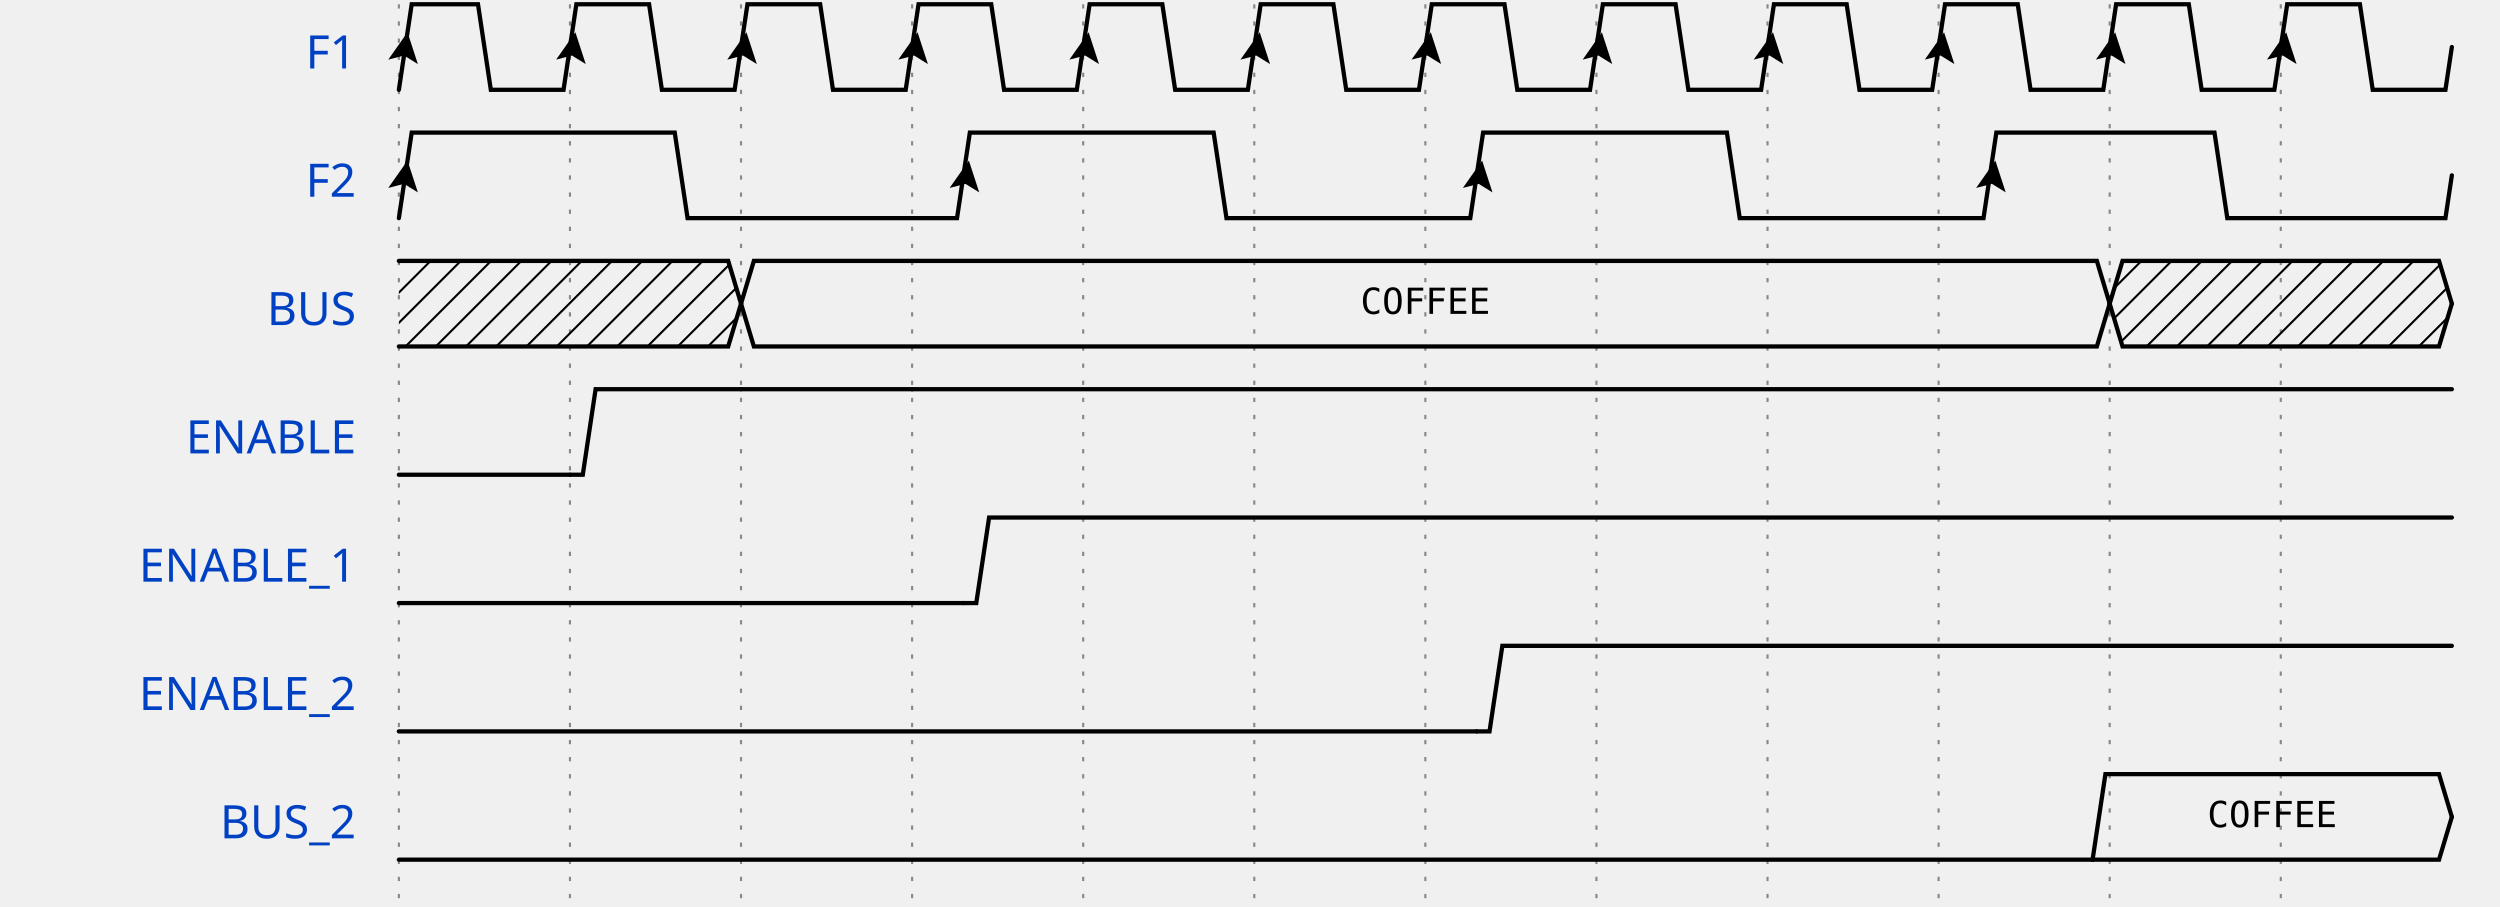
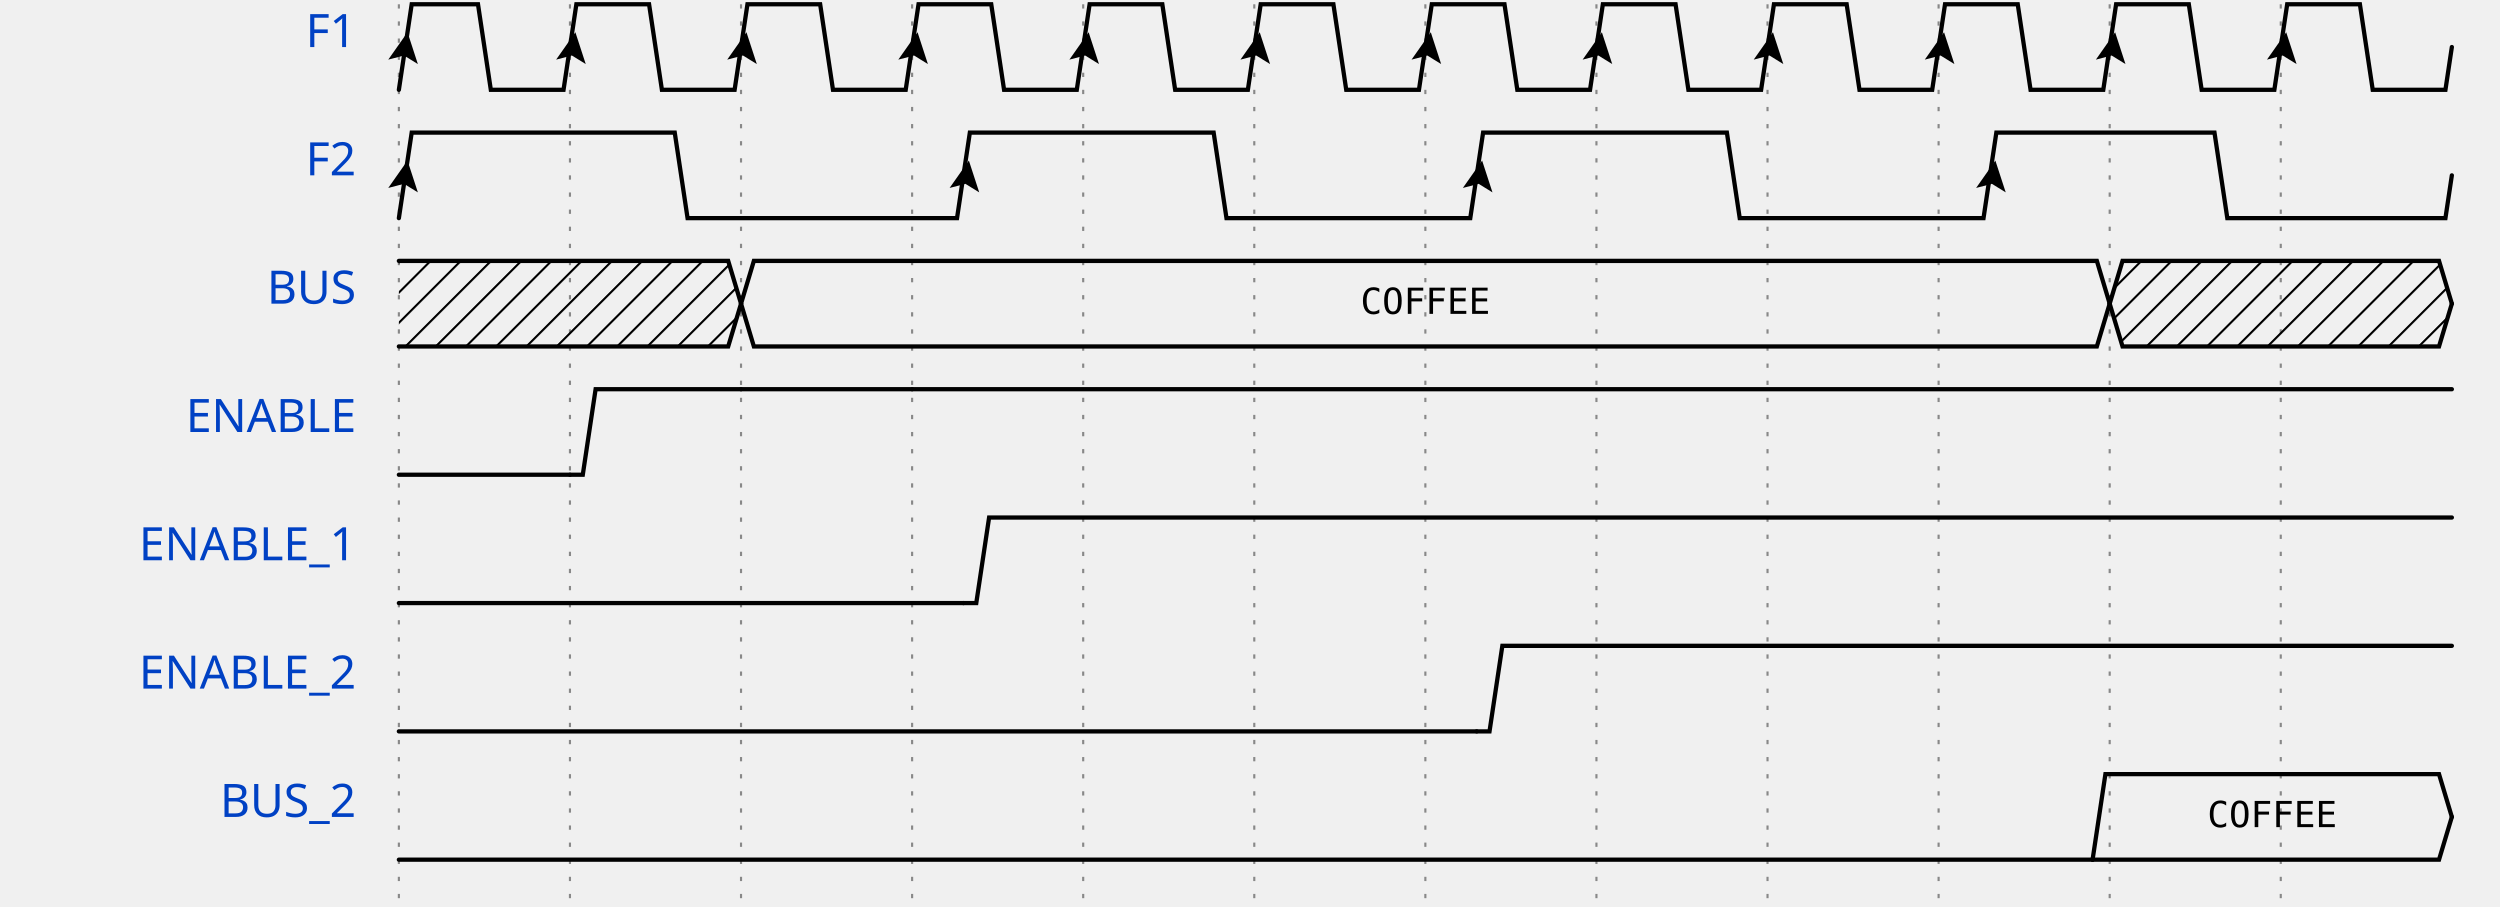
<svg xmlns="http://www.w3.org/2000/svg" width="579" height="210.0" viewBox="-1 -1 580 212.0" overflow="hidden">
  <style>
.text, text{font-size:0.9em;
    font-style:normal;
    font-variant:normal;
    font-weight:500;
    font-stretch:normal;
    text-align:center;
    fill-opacity:1;
    font-family:fira mono, droid sans mono, monospace;}
.data{font-size:0.7em;
    font-style:normal;
    font-variant:normal;
    font-weight:500;
    font-stretch:normal;
    text-align:center;
    fill-opacity:1;
    font-family:fira mono, droid sans mono, monospace;}
.muted{fill:#aaa}
.warning{fill:#f6b900}
.error{fill:#f60000}
.info{fill:#0041c4}
.title{
    fill: #0041c4;
    font-weight: 500;
    font-size: 0.9em;
    font-family: fira mono;
    text-align: right;
}
.success{fill:#00ab00}
.attr{font-size:9px;}
.h1{font-size:18.31px;font-weight:bold}
.border{stroke-width: 1.25px; stroke: #000}
.h2{font-size:14.65px;font-weight:bold}
.h3{font-size:11.72px;font-weight:bold}
.h4{font-size:9.38px;font-weight:bold}
.h5{font-size:7.50px;font-weight:bold}
.h6{font-size:6px;font-weight:bold}
.path{fill:none;
    stroke:#000;
    stroke-width:1;
    stroke-linecap:round;
    stroke-linejoin:miter;
    stroke-miterlimit:4;
    stroke-opacity:1;
    stroke-dasharray:none}
.stripe{fill:none;
    stroke:#000;
    stroke-width:0.5;
    stroke-linecap:round;
    stroke-linejoin:miter;
    stroke-miterlimit:4;
    stroke-opacity:1;
    stroke-dasharray:none}
.hash{fill:url(#diagonalHatch);}
.arrow{fill:#000000;fill-opacity:1;stroke:none}
.hide{fill:#ffffff;fill-opacity:1;stroke:2}
.s2-polygon {fill:none;fill-opacity:0;stroke:none}
.s3-polygon {fill:#ffffb4;fill-opacity:1;stroke:none}
.s4-polygon {fill:#ffe0b9;fill-opacity:1;stroke:none}
.s5-polygon {fill:#b9e0ff;fill-opacity:1;stroke:none}
.tick {stroke: rgb(136, 136, 136); stroke-width: 0.5; stroke-dasharray: 1,3;}
.edge {fill:none;stroke:#00F;stroke-width:1}
.edge-background {fill:#ffffff;fill-opacity:1;stroke:2}
.edge-arrow{fill:#00F;fill-opacity:1;stroke:none}
.edge ~ text {font-size:0.625em; transform: translate(0, 2.5px);}
</style>
  <defs>
    <pattern id="diagonalHatch" width="5" height="5" patternTransform="rotate(45 0 0)" patternUnits="userSpaceOnUse">
      <line x1="0" y1="0" x2="0" y2="5" style="stroke:black; stroke-width:1" />
    </pattern>
    <marker id="arrow" viewBox="0 0 10 10" refX="10" refY="5" markerWidth="7" markerHeight="7" markerUnits="userSpaceOnUse" orient="auto-start-reverse" style="fill:#00F;">
      <path d="M 0 0 L 10 5 L 0 10 z" />
    </marker>
    <filter x="0" y="0" width="1" height="1" id="solid">
      <feFlood flood-color="white" />
      <feComposite in="SourceGraphic" />
    </filter>
  </defs>
  <g id="a">
    <g id="ticks_1" transform="translate(90, 0)">
      <path d="M0,0 L0,210.0" class="tick" />
      <path d="M40,0 L40,210.0" class="tick" />
      <path d="M80,0 L80,210.0" class="tick" />
      <path d="M120,0 L120,210.0" class="tick" />
      <path d="M160,0 L160,210.0" class="tick" />
      <path d="M200,0 L200,210.0" class="tick" />
      <path d="M240,0 L240,210.0" class="tick" />
      <path d="M280,0 L280,210.0" class="tick" />
      <path d="M320,0 L320,210.0" class="tick" />
      <path d="M360,0 L360,210.0" class="tick" />
      <path d="M400,0 L400,210.0" class="tick" />
      <path d="M440,0 L440,210.0" class="tick" />
    </g>
    <g id="F1" transform="translate(90, 0)">
-       <text x="-10" y="15" text-anchor="end" xml:space="preserve" class="title">F1</text>
+       <text x="-10" y="10.0" text-anchor="end" xml:space="preserve" class="title">F1</text>
      <g data-symbol="BRICKS.Pclk" transform="translate(0, 0)" class="s2">
        <path d="M0,20 L3.0,0 L18.5,0 L21.5,20 L38.5,20 L40,10.0" class="path" />
        <path d="M-3.5 -3.5 L0 3.5 L3.5 -3.5 L0 -2 L-3.5 -3.5" transform="translate(1.5, 10.0) rotate(-171.4692, 0, 0)" class="arrow" />
      </g>
      <g data-symbol="BRICKS.Pclk" transform="translate(40, 0)" class="s2">
        <path d="M0,10.0 L1.5,0 L18.5,0 L21.5,20 L38.5,20 L40,10.0" class="path" />
        <path d="M-3.5 -3.5 L0 3.5 L3.5 -3.5 L0 -2 L-3.5 -3.5" transform="translate(0.75, 10.0) rotate(-171.4692, 0, 0)" class="arrow" />
      </g>
      <g data-symbol="BRICKS.Pclk" transform="translate(80, 0)" class="s2">
        <path d="M0,10.0 L1.5,0 L18.5,0 L21.5,20 L38.5,20 L40,10.0" class="path" />
        <path d="M-3.5 -3.5 L0 3.5 L3.5 -3.5 L0 -2 L-3.5 -3.5" transform="translate(0.75, 10.0) rotate(-171.4692, 0, 0)" class="arrow" />
      </g>
      <g data-symbol="BRICKS.Pclk" transform="translate(120, 0)" class="s2">
        <path d="M0,10.0 L1.5,0 L18.5,0 L21.5,20 L38.5,20 L40,10.0" class="path" />
        <path d="M-3.5 -3.5 L0 3.5 L3.5 -3.5 L0 -2 L-3.5 -3.5" transform="translate(0.75, 10.0) rotate(-171.4692, 0, 0)" class="arrow" />
      </g>
      <g data-symbol="BRICKS.Pclk" transform="translate(160, 0)" class="s2">
        <path d="M0,10.0 L1.5,0 L18.5,0 L21.5,20 L38.5,20 L40,10.0" class="path" />
        <path d="M-3.5 -3.5 L0 3.5 L3.5 -3.5 L0 -2 L-3.5 -3.5" transform="translate(0.75, 10.0) rotate(-171.4692, 0, 0)" class="arrow" />
      </g>
      <g data-symbol="BRICKS.Pclk" transform="translate(200, 0)" class="s2">
        <path d="M0,10.0 L1.5,0 L18.5,0 L21.5,20 L38.5,20 L40,10.0" class="path" />
        <path d="M-3.5 -3.5 L0 3.5 L3.5 -3.5 L0 -2 L-3.5 -3.5" transform="translate(0.75, 10.0) rotate(-171.4692, 0, 0)" class="arrow" />
      </g>
      <g data-symbol="BRICKS.Pclk" transform="translate(240, 0)" class="s2">
        <path d="M0,10.0 L1.5,0 L18.5,0 L21.5,20 L38.5,20 L40,10.0" class="path" />
        <path d="M-3.5 -3.5 L0 3.5 L3.5 -3.5 L0 -2 L-3.5 -3.5" transform="translate(0.75, 10.0) rotate(-171.4692, 0, 0)" class="arrow" />
      </g>
      <g data-symbol="BRICKS.Pclk" transform="translate(280, 0)" class="s2">
        <path d="M0,10.0 L1.5,0 L18.5,0 L21.5,20 L38.5,20 L40,10.0" class="path" />
        <path d="M-3.5 -3.5 L0 3.5 L3.5 -3.5 L0 -2 L-3.5 -3.5" transform="translate(0.75, 10.0) rotate(-171.4692, 0, 0)" class="arrow" />
      </g>
      <g data-symbol="BRICKS.Pclk" transform="translate(320, 0)" class="s2">
        <path d="M0,10.0 L1.5,0 L18.5,0 L21.5,20 L38.5,20 L40,10.0" class="path" />
        <path d="M-3.5 -3.5 L0 3.5 L3.5 -3.5 L0 -2 L-3.5 -3.5" transform="translate(0.75, 10.0) rotate(-171.4692, 0, 0)" class="arrow" />
      </g>
      <g data-symbol="BRICKS.Pclk" transform="translate(360, 0)" class="s2">
        <path d="M0,10.0 L1.5,0 L18.5,0 L21.5,20 L38.5,20 L40,10.0" class="path" />
        <path d="M-3.5 -3.5 L0 3.5 L3.5 -3.5 L0 -2 L-3.5 -3.5" transform="translate(0.75, 10.0) rotate(-171.4692, 0, 0)" class="arrow" />
      </g>
      <g data-symbol="BRICKS.Pclk" transform="translate(400, 0)" class="s2">
        <path d="M0,10.0 L1.5,0 L18.5,0 L21.5,20 L38.5,20 L40,10.0" class="path" />
        <path d="M-3.5 -3.5 L0 3.5 L3.5 -3.5 L0 -2 L-3.5 -3.5" transform="translate(0.75, 10.0) rotate(-171.4692, 0, 0)" class="arrow" />
      </g>
      <g data-symbol="BRICKS.Pclk" transform="translate(440, 0)" class="s2">
        <path d="M0,10.0 L1.5,0 L18.5,0 L21.5,20 L38.5,20 L40,10.0" class="path" />
        <path d="M-3.5 -3.5 L0 3.5 L3.5 -3.5 L0 -2 L-3.5 -3.5" transform="translate(0.75, 10.0) rotate(-171.4692, 0, 0)" class="arrow" />
      </g>
    </g>
    <g id="F2" transform="translate(90, 30.0)">
-       <text x="-10" y="15" text-anchor="end" xml:space="preserve" class="title">F2</text>
+       <text x="-10" y="10.0" text-anchor="end" xml:space="preserve" class="title">F2</text>
      <g data-symbol="BRICKS.Pclk" transform="translate(0, 0)" class="s2">
        <path d="M0,20 L3.0,0 L64.5,0 L67.5,20 L130.5,20 L132.0,10.0" class="path" />
        <path d="M-3.5 -3.5 L0 3.5 L3.5 -3.5 L0 -2 L-3.5 -3.5" transform="translate(1.5, 10.0) rotate(-171.4692, 0, 0)" class="arrow" />
      </g>
      <g data-symbol="BRICKS.Pclk" transform="translate(132.0, 0)" class="s2">
        <path d="M0,10.0 L1.5,0 L58.5,0 L61.5,20 L118.5,20 L120,10.0" class="path" />
        <path d="M-3.5 -3.5 L0 3.5 L3.5 -3.5 L0 -2 L-3.5 -3.5" transform="translate(0.75, 10.0) rotate(-171.4692, 0, 0)" class="arrow" />
      </g>
      <g data-symbol="BRICKS.Pclk" transform="translate(252.0, 0)" class="s2">
        <path d="M0,10.0 L1.5,0 L58.5,0 L61.5,20 L118.5,20 L120,10.0" class="path" />
        <path d="M-3.5 -3.5 L0 3.5 L3.5 -3.5 L0 -2 L-3.5 -3.5" transform="translate(0.75, 10.0) rotate(-171.4692, 0, 0)" class="arrow" />
      </g>
      <g data-symbol="BRICKS.Pclk" transform="translate(372.0, 0)" class="s2">
        <path d="M0,10.0 L1.5,0 L52.5,0 L55.5,20 L106.5,20 L108.0,10.0" class="path" />
        <path d="M-3.5 -3.5 L0 3.5 L3.5 -3.5 L0 -2 L-3.5 -3.5" transform="translate(0.75, 10.0) rotate(-171.4692, 0, 0)" class="arrow" />
      </g>
    </g>
    <g id="BUS" transform="translate(90, 60.0)">
-       <text x="-10" y="15" text-anchor="end" xml:space="preserve" class="title">BUS</text>
+       <text x="-10" y="10.0" text-anchor="end" xml:space="preserve" class="title">BUS</text>
      <g data-symbol="BRICKS.x" transform="translate(0, 0)" class="s2">
        <polygon points="0,0 3,0 77,0 80,10.0 77,20 3,20 0,20 " class="hash" />
        <path d="M0,0 L3,0 L77,0 L80,10.0" class="path" />
        <path d="M0,20 L3,20 L77,20 L80,10.0" class="path" />
      </g>
      <g data-symbol="BRICKS.data" transform="translate(80, 0)" class="s2">
        <polygon points="0,10.0 3,0 317,0 320,10.0 317,20 3,20 0,10.0 " class="s2-polygon" />
        <path d="M0,10.0 L3,0 L317,0 L320,10.0" class="path" />
        <path d="M0,10.0 L3,20 L317,20 L320,10.0" class="path" />
        <text x="160.0" y="10.0" text-anchor="middle" dominant-baseline="middle" alignment-baseline="central" class="data">COFFEE</text>
      </g>
      <g data-symbol="BRICKS.x" transform="translate(400, 0)" class="s2">
        <polygon points="0,10.0 3,0 77,0 80,10.0 77,20 3,20 0,10.0 " class="hash" />
        <path d="M0,10.0 L3,0 L77,0 L80,10.0" class="path" />
        <path d="M0,10.0 L3,20 L77,20 L80,10.0" class="path" />
      </g>
    </g>
    <g id="ENABLE" transform="translate(90, 90.0)">
-       <text x="-10" y="15" text-anchor="end" xml:space="preserve" class="title">ENABLE</text>
+       <text x="-10" y="10.0" text-anchor="end" xml:space="preserve" class="title">ENABLE</text>
      <g data-symbol="BRICKS.zero" transform="translate(0, 0)" class="s2">
        <path d="M0,20 L3,20 L6,20 L40,20" class="path" />
      </g>
      <g data-symbol="BRICKS.one" transform="translate(40, 0)" class="s2">
        <path d="M0,20 L3,20 L6,0 L40,0" class="path" />
      </g>
      <g data-symbol="BRICKS.one" transform="translate(80, 0)" class="s2">
        <path d="M0,0 L3,0 L6,0 L40,0" class="path" />
      </g>
      <g data-symbol="BRICKS.one" transform="translate(120, 0)" class="s2">
        <path d="M0,0 L3,0 L6,0 L360,0" class="path" />
      </g>
    </g>
    <g id="ENABLE_1" transform="translate(90, 120.0)">
-       <text x="-10" y="15" text-anchor="end" xml:space="preserve" class="title">ENABLE_1</text>
+       <text x="-10" y="10.0" text-anchor="end" xml:space="preserve" class="title">ENABLE_1</text>
      <g data-symbol="BRICKS.zero" transform="translate(0, 0)" class="s2">
        <path d="M0,20 L3,20 L6,20 L132.0,20" class="path" />
      </g>
      <g data-symbol="BRICKS.one" transform="translate(132.0, 0)" class="s2">
        <path d="M0,20 L3,20 L6,0 L348.0,0" class="path" />
      </g>
    </g>
    <g id="ENABLE_2" transform="translate(90, 150.0)">
-       <text x="-10" y="15" text-anchor="end" xml:space="preserve" class="title">ENABLE_2</text>
+       <text x="-10" y="10.0" text-anchor="end" xml:space="preserve" class="title">ENABLE_2</text>
      <g data-symbol="BRICKS.zero" transform="translate(0, 0)" class="s2">
        <path d="M0,20 L3,20 L6,20 L252.0,20" class="path" />
      </g>
      <g data-symbol="BRICKS.one" transform="translate(252.0, 0)" class="s2">
        <path d="M0,20 L3,20 L6,0 L228.0,0" class="path" />
      </g>
    </g>
    <g id="BUS_2" transform="translate(90, 180.0)">
-       <text x="-10" y="15" text-anchor="end" xml:space="preserve" class="title">BUS_2</text>
+       <text x="-10" y="10.0" text-anchor="end" xml:space="preserve" class="title">BUS_2</text>
      <g data-symbol="BRICKS.zero" transform="translate(0, 0)" class="s2">
        <path d="M0,20 L3,20 L6,20 L396.0,20" class="path" />
      </g>
      <g data-symbol="BRICKS.data" transform="translate(396.0, 0)" class="s2">
        <polygon points="0,20 3,0 81.0,0 84.0,10.0 81.0,20 3,20 0,20 " class="s2-polygon" />
        <path d="M0,20 L3,0 L81.0,0 L84.0,10.0" class="path" />
        <path d="M0,20 L3,20 L81.0,20 L84.0,10.0" class="path" />
        <text x="42.0" y="10.0" text-anchor="middle" dominant-baseline="middle" alignment-baseline="central" class="data">COFFEE</text>
      </g>
    </g>
  </g>
  <g id="edge" transform="translate(90, 0)">
</g>
</svg>
